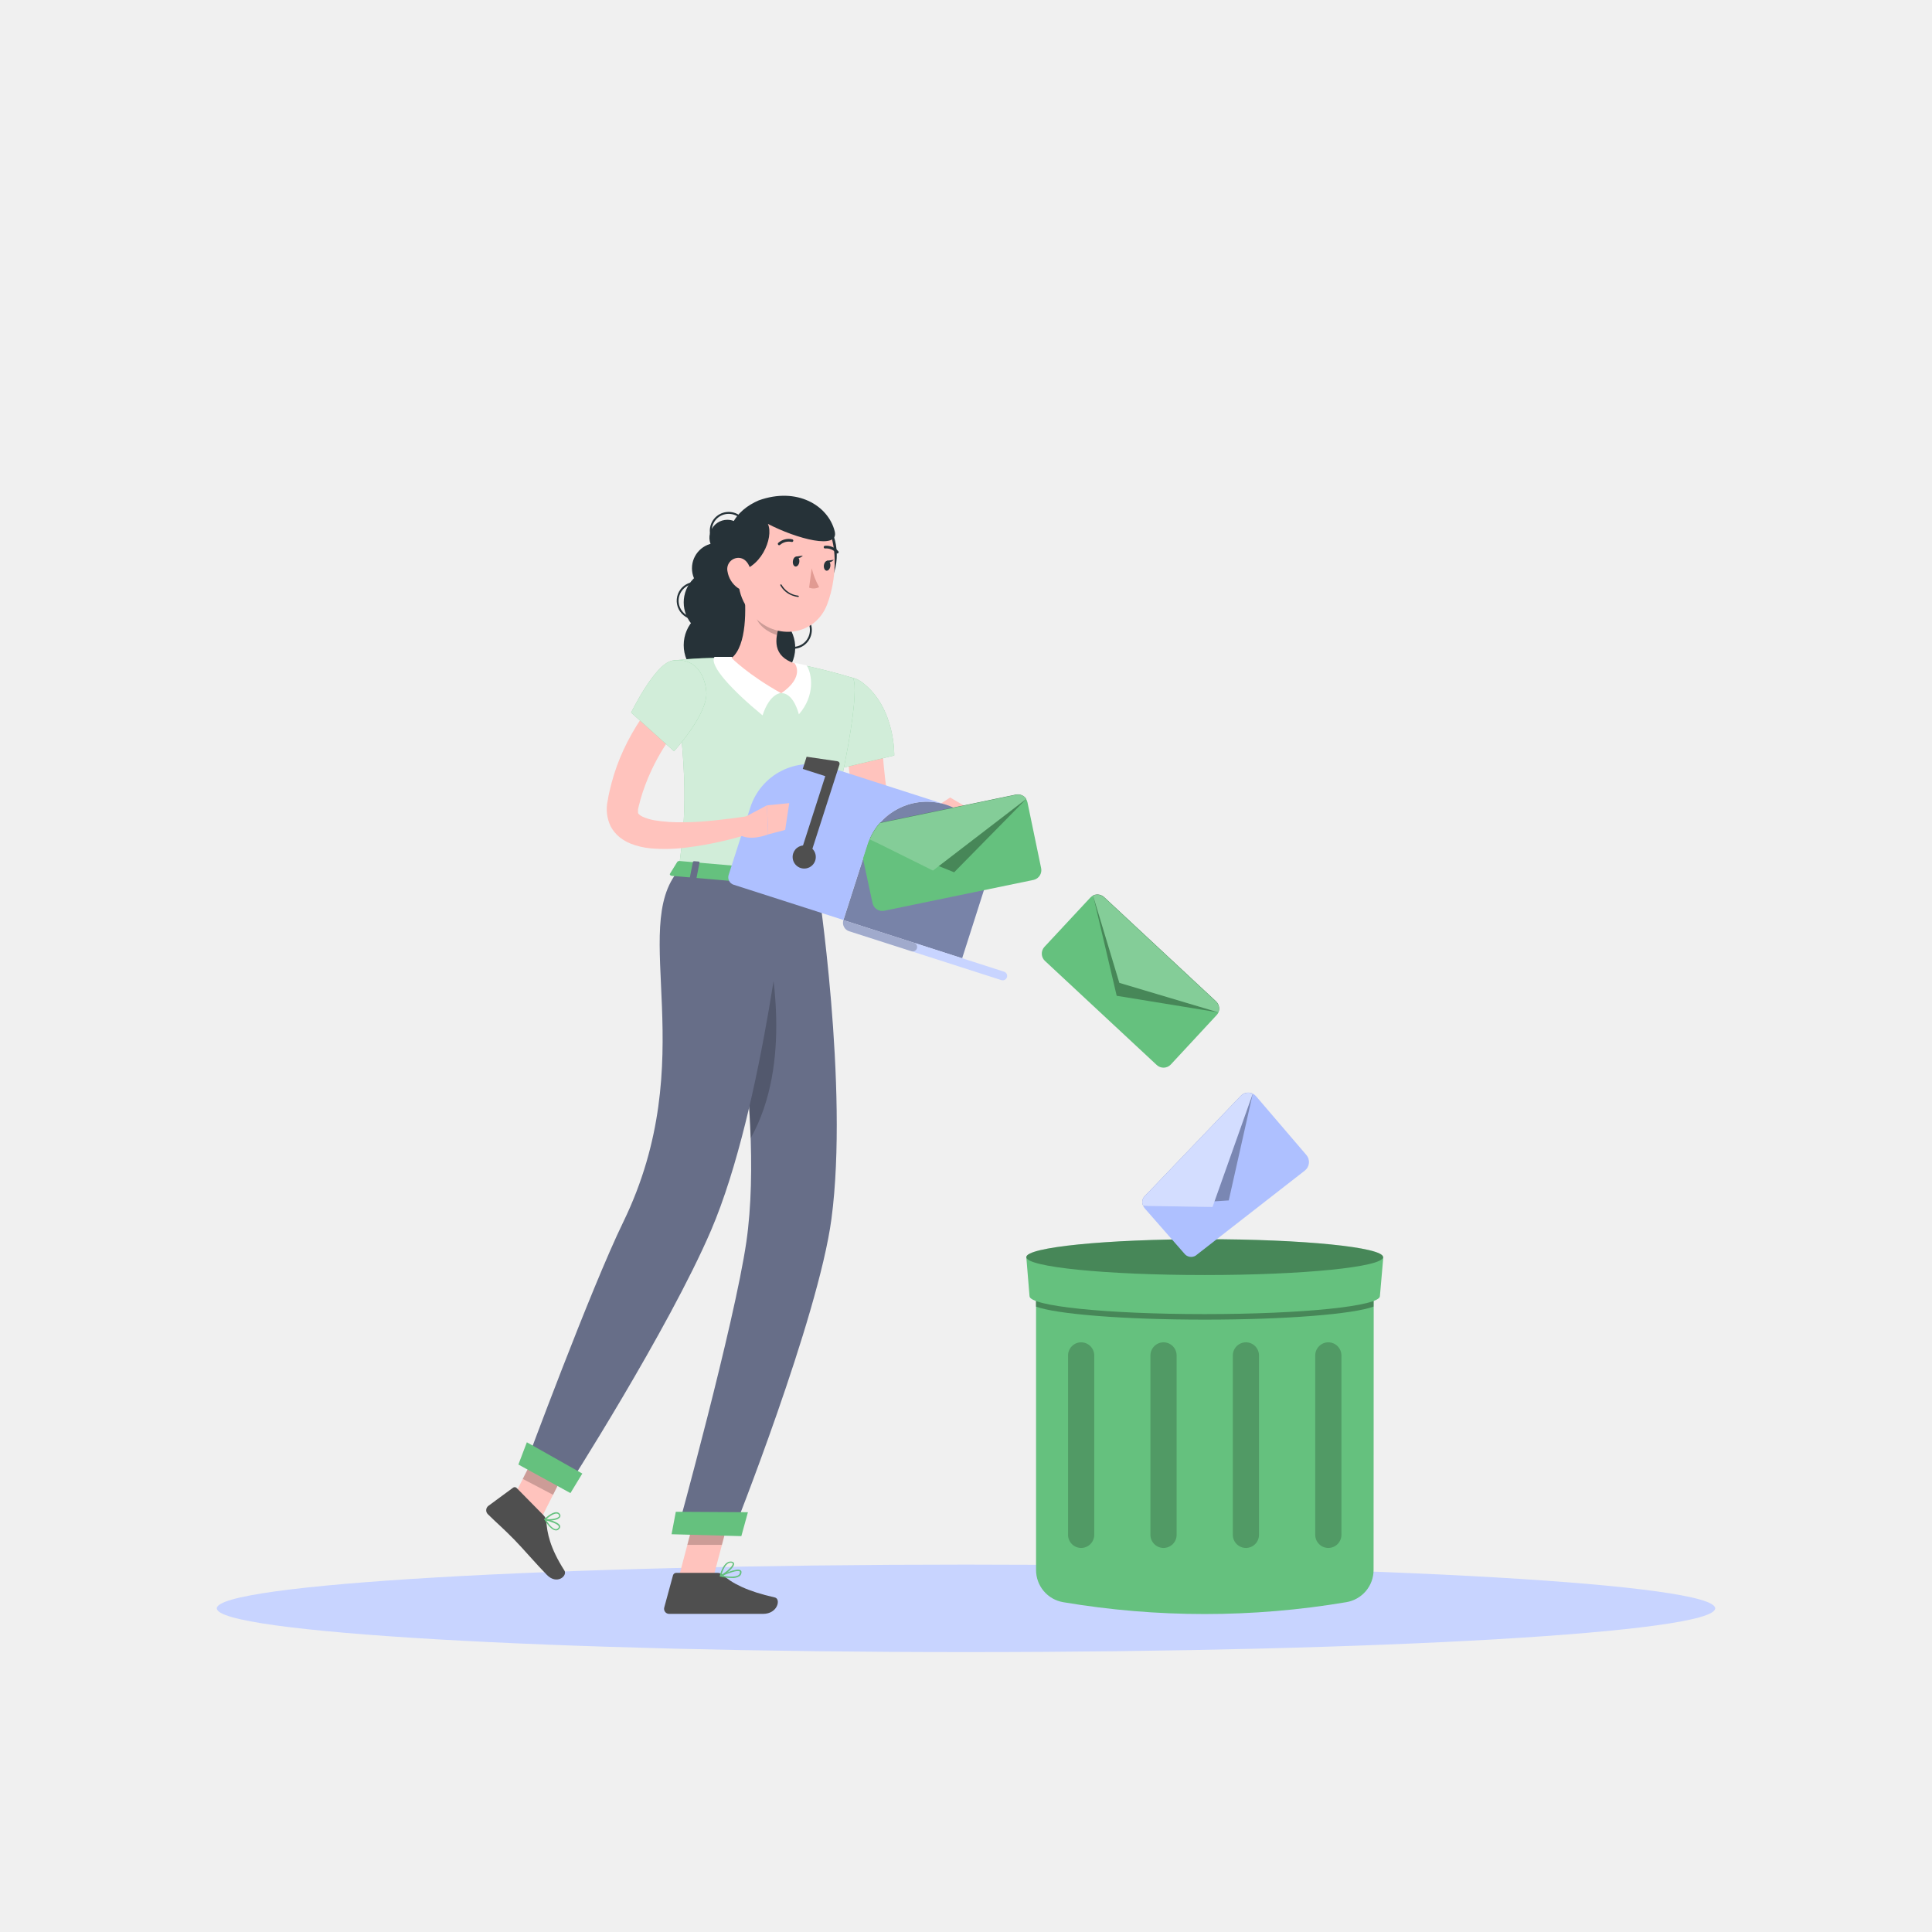
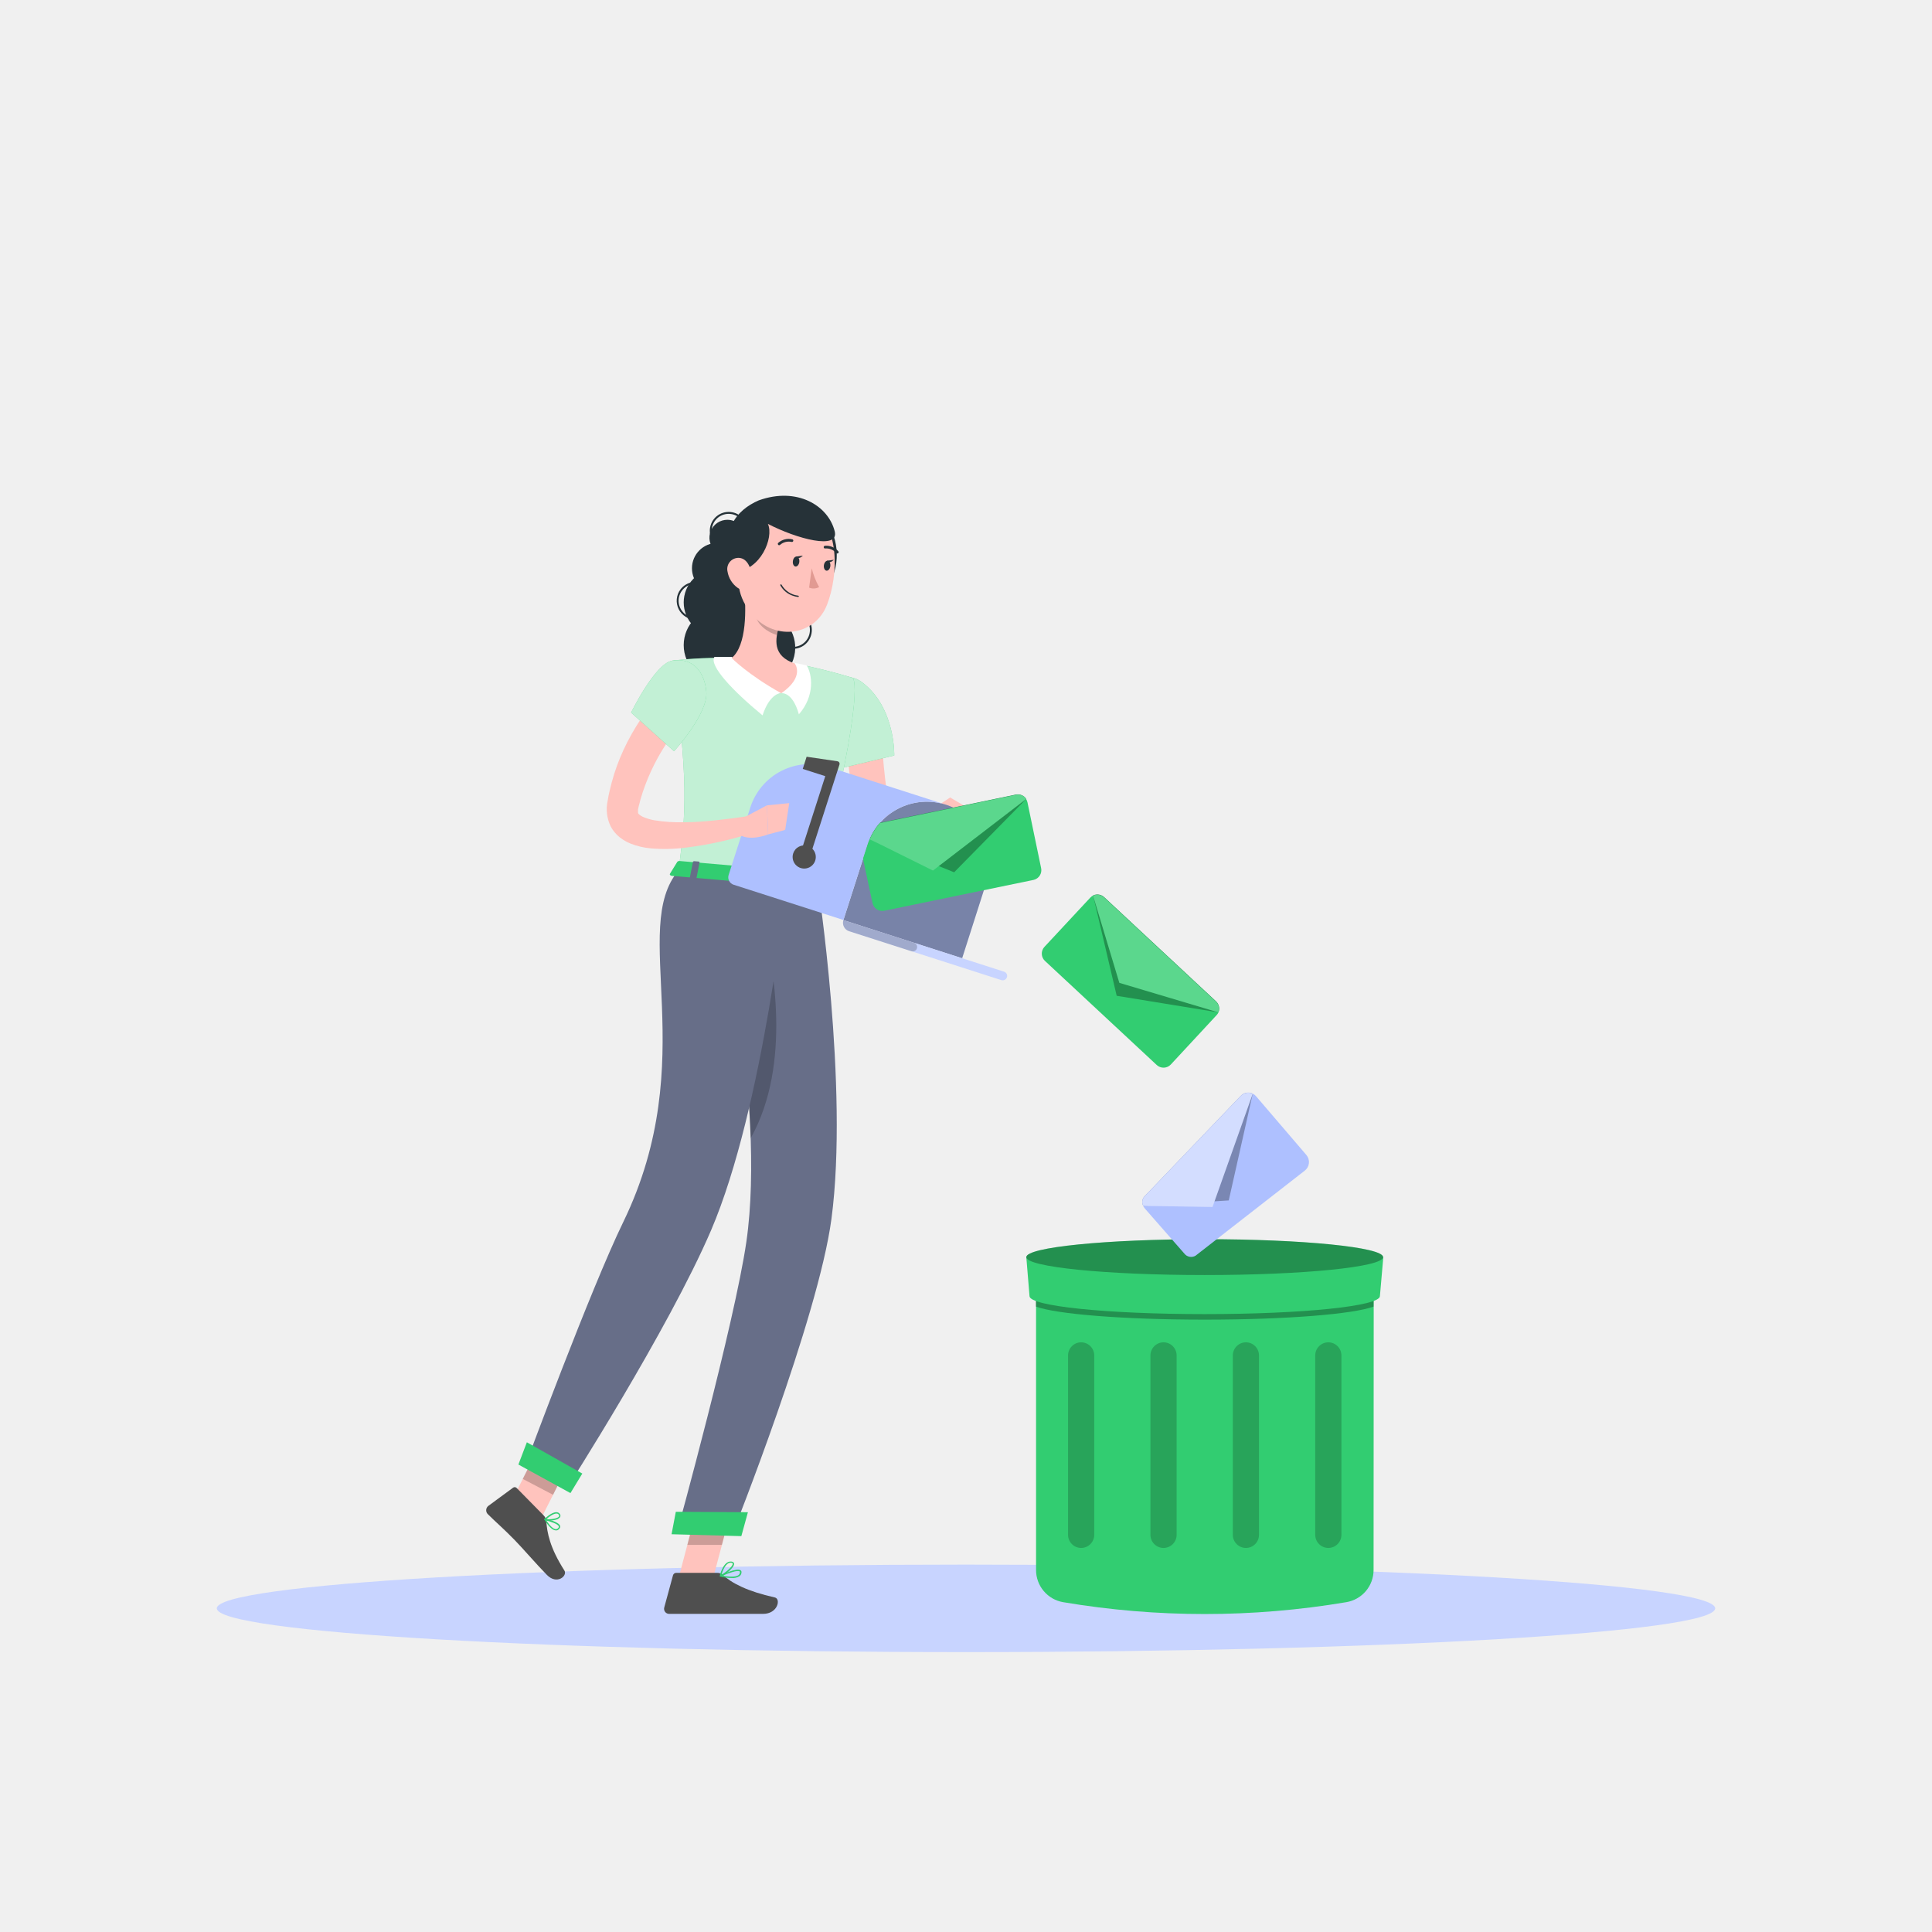
<svg xmlns="http://www.w3.org/2000/svg" width="313" height="313" viewBox="0 0 313 313" fill="none">
  <path d="M156.5 267.653C223.534 267.653 277.875 264.48 277.875 260.566C277.875 256.653 223.534 253.48 156.5 253.48C89.466 253.48 35.125 256.653 35.125 260.566C35.125 264.48 89.466 267.653 156.5 267.653Z" fill="#C8D4FF" />
-   <path d="M222.531 254.35C222.532 255.601 222.088 256.812 221.28 257.767C220.472 258.721 219.351 259.359 218.117 259.565C202.929 262.127 187.42 262.127 172.232 259.565C171.003 259.353 169.889 258.713 169.087 257.759C168.285 256.804 167.846 255.597 167.85 254.35V203.644H222.556L222.531 254.35Z" fill="#65C17E" />
+   <path d="M222.531 254.35C222.532 255.601 222.088 256.812 221.28 257.767C220.472 258.721 219.351 259.359 218.117 259.565C202.929 262.127 187.42 262.127 172.232 259.565C171.003 259.353 169.889 258.713 169.087 257.759C168.285 256.804 167.846 255.597 167.85 254.35V203.644H222.556L222.531 254.35Z" fill="#32cd71" />
  <path opacity="0.3" d="M167.818 204.558V211.676C171.111 212.896 181.922 213.792 195.175 213.792C208.427 213.792 219.257 212.896 222.531 211.676V204.558H167.818Z" fill="black" />
-   <path d="M223.557 209.985C223.557 211.594 211.137 212.896 195.174 212.896C179.211 212.896 166.791 211.594 166.791 209.985L166.271 203.663H224.108L223.557 209.985Z" fill="#65C17E" />
-   <path d="M195.174 206.568C211.136 206.568 224.076 205.267 224.076 203.663C224.076 202.059 211.136 200.758 195.174 200.758C179.212 200.758 166.271 202.059 166.271 203.663C166.271 205.267 179.212 206.568 195.174 206.568Z" fill="#65C17E" />
+   <path d="M223.557 209.985C223.557 211.594 211.137 212.896 195.174 212.896C179.211 212.896 166.791 211.594 166.791 209.985L166.271 203.663H224.108L223.557 209.985Z" fill="#32cd71" />
+   <path d="M195.174 206.568C211.136 206.568 224.076 205.267 224.076 203.663C224.076 202.059 211.136 200.758 195.174 200.758C179.212 200.758 166.271 202.059 166.271 203.663C166.271 205.267 179.212 206.568 195.174 206.568Z" fill="#32cd71" />
  <path opacity="0.3" d="M195.174 206.568C211.136 206.568 224.076 205.267 224.076 203.663C224.076 202.059 211.136 200.758 195.174 200.758C179.212 200.758 166.271 202.059 166.271 203.663C166.271 205.267 179.212 206.568 195.174 206.568Z" fill="black" />
  <path opacity="0.2" d="M175.155 250.782C174.593 250.78 174.054 250.556 173.657 250.159C173.259 249.761 173.035 249.222 173.033 248.66V219.588C173.035 219.026 173.259 218.487 173.657 218.09C174.054 217.692 174.593 217.468 175.155 217.466C175.717 217.47 176.255 217.694 176.652 218.091C177.05 218.489 177.274 219.027 177.277 219.588V248.66C177.274 249.222 177.05 249.76 176.652 250.157C176.255 250.554 175.717 250.779 175.155 250.782Z" fill="black" />
  <path opacity="0.2" d="M215.2 250.782C214.638 250.78 214.099 250.556 213.702 250.159C213.304 249.761 213.08 249.222 213.078 248.66V219.588C213.08 219.026 213.304 218.487 213.702 218.09C214.099 217.692 214.638 217.468 215.2 217.466C215.762 217.47 216.3 217.694 216.697 218.091C217.094 218.489 217.319 219.027 217.322 219.588V248.66C217.319 249.222 217.094 249.76 216.697 250.157C216.3 250.554 215.762 250.779 215.2 250.782Z" fill="black" />
  <path opacity="0.2" d="M201.847 250.782C201.285 250.779 200.747 250.554 200.35 250.157C199.953 249.76 199.728 249.222 199.725 248.66V219.588C199.728 219.027 199.953 218.489 200.35 218.091C200.747 217.694 201.285 217.47 201.847 217.466C202.409 217.468 202.948 217.692 203.346 218.09C203.743 218.487 203.967 219.026 203.969 219.588V248.66C203.967 249.222 203.743 249.761 203.346 250.159C202.948 250.556 202.409 250.78 201.847 250.782Z" fill="black" />
  <path opacity="0.2" d="M188.501 250.782C187.939 250.779 187.401 250.554 187.004 250.157C186.607 249.76 186.382 249.222 186.379 248.66V219.588C186.382 219.027 186.607 218.489 187.004 218.091C187.401 217.694 187.939 217.47 188.501 217.466C189.063 217.468 189.602 217.692 190 218.09C190.397 218.487 190.622 219.026 190.623 219.588V248.66C190.622 249.222 190.397 249.761 190 250.159C189.602 250.556 189.063 250.78 188.501 250.782Z" fill="black" />
  <path d="M120.743 87.114C120.743 87.689 120.573 88.25 120.253 88.728C119.934 89.206 119.481 89.578 118.95 89.798C118.419 90.017 117.835 90.075 117.272 89.963C116.708 89.851 116.191 89.574 115.784 89.168C115.378 88.762 115.101 88.244 114.989 87.681C114.877 87.117 114.935 86.533 115.155 86.003C115.375 85.472 115.747 85.018 116.224 84.699C116.702 84.38 117.264 84.21 117.838 84.21C118.609 84.21 119.347 84.516 119.892 85.06C120.437 85.605 120.743 86.344 120.743 87.114Z" fill="#263238" />
  <path d="M115.504 87.534C115.476 87.534 115.448 87.527 115.423 87.513C115.399 87.498 115.379 87.477 115.366 87.452C115.174 87.1 115.054 86.712 115.011 86.313C114.969 85.914 115.006 85.51 115.119 85.125C115.233 84.74 115.421 84.381 115.674 84.069C115.926 83.756 116.237 83.497 116.59 83.305C116.943 83.113 117.33 82.992 117.729 82.95C118.128 82.908 118.532 82.944 118.917 83.058C119.302 83.171 119.661 83.36 119.973 83.612C120.286 83.865 120.545 84.176 120.737 84.529C120.756 84.566 120.759 84.608 120.748 84.647C120.736 84.687 120.71 84.721 120.675 84.742C120.657 84.751 120.637 84.758 120.616 84.76C120.596 84.762 120.575 84.76 120.555 84.754C120.535 84.749 120.517 84.739 120.501 84.726C120.485 84.713 120.472 84.697 120.462 84.679C120.114 84.04 119.526 83.565 118.829 83.359C118.131 83.153 117.379 83.233 116.74 83.58C116.101 83.928 115.626 84.516 115.42 85.214C115.214 85.912 115.294 86.663 115.642 87.302C115.652 87.32 115.658 87.34 115.66 87.36C115.662 87.381 115.66 87.402 115.655 87.421C115.649 87.441 115.639 87.46 115.626 87.476C115.613 87.492 115.597 87.505 115.579 87.515C115.556 87.527 115.53 87.533 115.504 87.534Z" fill="#263238" />
  <path d="M112.68 100.385C112.114 100.383 111.56 100.224 111.079 99.926C110.598 99.628 110.209 99.202 109.955 98.696C109.702 98.19 109.593 97.624 109.642 97.06C109.691 96.496 109.895 95.957 110.232 95.503C110.472 95.181 110.773 94.91 111.118 94.705C111.463 94.5 111.844 94.365 112.241 94.307C112.262 94.303 112.282 94.304 112.302 94.309C112.322 94.314 112.341 94.322 112.357 94.335C112.374 94.347 112.388 94.363 112.398 94.38C112.408 94.398 112.414 94.418 112.417 94.438C112.422 94.479 112.411 94.52 112.387 94.553C112.362 94.586 112.326 94.608 112.285 94.614C111.565 94.719 110.917 95.106 110.483 95.69C110.048 96.273 109.864 97.005 109.969 97.725C110.074 98.445 110.461 99.093 111.045 99.527C111.628 99.962 112.36 100.147 113.08 100.041C113.122 100.034 113.164 100.045 113.198 100.069C113.232 100.094 113.255 100.131 113.262 100.173C113.268 100.214 113.258 100.257 113.234 100.291C113.209 100.325 113.172 100.347 113.13 100.354C112.981 100.374 112.83 100.384 112.68 100.385Z" fill="#263238" />
  <path d="M128.462 105.118C127.875 105.117 127.301 104.945 126.809 104.623C126.774 104.6 126.75 104.565 126.74 104.524C126.731 104.483 126.738 104.44 126.759 104.404C126.783 104.37 126.819 104.347 126.86 104.339C126.901 104.331 126.943 104.338 126.978 104.36C127.589 104.756 128.331 104.894 129.042 104.742C129.754 104.591 130.376 104.163 130.772 103.553C131.168 102.943 131.305 102.2 131.154 101.489C131.002 100.777 130.575 100.155 129.964 99.759C129.929 99.736 129.905 99.701 129.895 99.66C129.886 99.619 129.893 99.576 129.914 99.54C129.938 99.506 129.974 99.483 130.015 99.475C130.056 99.467 130.098 99.474 130.133 99.496C130.812 99.938 131.288 100.631 131.457 101.423C131.626 102.215 131.474 103.042 131.035 103.722C130.818 104.06 130.536 104.352 130.205 104.58C129.874 104.808 129.5 104.967 129.107 105.049C128.895 105.094 128.679 105.117 128.462 105.118Z" fill="#263238" />
  <path d="M116.21 96.172C118.478 96.172 120.317 94.334 120.317 92.066C120.317 89.798 118.478 87.959 116.21 87.959C113.942 87.959 112.104 89.798 112.104 92.066C112.104 94.334 113.942 96.172 116.21 96.172Z" fill="#263238" />
  <path d="M120.065 101.445C122.192 99.318 122.192 95.87 120.065 93.743C117.938 91.616 114.49 91.616 112.363 93.743C110.236 95.87 110.236 99.318 112.363 101.445C114.49 103.572 117.938 103.572 120.065 101.445Z" fill="#263238" />
  <path d="M116.788 110.539C120.114 110.539 122.81 107.843 122.81 104.517C122.81 101.191 120.114 98.495 116.788 98.495C113.462 98.495 110.766 101.191 110.766 104.517C110.766 107.843 113.462 110.539 116.788 110.539Z" fill="#263238" />
  <path d="M128.672 106.309C129.436 103.072 127.431 99.828 124.194 99.064C120.957 98.3 117.714 100.305 116.95 103.542C116.186 106.779 118.191 110.022 121.427 110.786C124.664 111.55 127.908 109.546 128.672 106.309Z" fill="#263238" />
  <path d="M142.784 117.35C142.784 117.838 142.784 118.458 142.828 119.021C142.872 119.585 142.872 120.186 142.909 120.768C142.991 121.932 143.072 123.109 143.197 124.28C143.423 126.629 143.738 128.969 144.143 131.297C144.249 131.873 144.343 132.462 144.462 133.038L144.737 134.459C144.806 134.684 144.737 134.64 144.65 134.634C144.562 134.628 144.65 134.746 145.019 134.746C145.964 134.652 146.885 134.387 147.736 133.964C148.237 133.739 148.75 133.494 149.263 133.232C149.777 132.969 150.296 132.668 150.766 132.405L152.594 134.515C152.157 135.014 151.694 135.489 151.204 135.936C150.722 136.395 150.212 136.823 149.676 137.219C149.116 137.641 148.523 138.02 147.905 138.352C147.201 138.736 146.447 139.019 145.664 139.191C145.181 139.296 144.686 139.338 144.193 139.316C143.59 139.281 143 139.133 142.452 138.878C141.87 138.605 141.352 138.212 140.931 137.726C140.57 137.304 140.274 136.829 140.055 136.318C139.885 135.927 139.747 135.523 139.642 135.11L139.398 134.196C139.222 133.57 139.078 132.975 138.928 132.361C138.342 129.9 137.891 127.409 137.576 124.9C137.419 123.648 137.294 122.396 137.219 121.112C137.181 120.486 137.15 119.86 137.131 119.197C137.113 118.533 137.131 117.945 137.131 117.2L142.784 117.35Z" fill="#FFC3BD" />
-   <path d="M139.749 110.602C145.089 114.69 144.876 122.396 144.876 122.396L135.323 124.68C135.323 124.68 132.394 116.931 133.583 114.095C134.822 111.14 136.744 108.298 139.749 110.602Z" fill="#65C17E" />
+   <path d="M139.749 110.602C145.089 114.69 144.876 122.396 144.876 122.396L135.323 124.68C135.323 124.68 132.394 116.931 133.583 114.095C134.822 111.14 136.744 108.298 139.749 110.602Z" fill="#32cd71" />
  <path opacity="0.7" d="M139.749 110.602C145.089 114.69 144.876 122.396 144.876 122.396L135.323 124.68C135.323 124.68 132.394 116.931 133.583 114.095C134.822 111.14 136.744 108.298 139.749 110.602Z" fill="white" />
  <path d="M150.41 133.125L151.988 130.471L155.944 134.703C155.944 134.703 153.108 136.518 150.166 135.222L150.41 133.125Z" fill="#FFC3BD" />
  <path d="M153.933 129.2L159.01 132.192L155.943 134.703L151.986 130.471L153.933 129.2Z" fill="#FFC3BD" />
  <path d="M109.857 255.946L115.316 256.472L118.709 243.683L113.244 243.157L109.857 255.946Z" fill="#FFC3BD" />
  <path d="M81.875 245.198L86.777 247.764L92.605 236.208L87.703 233.642L81.875 245.198Z" fill="#FFC3BD" />
  <path d="M88.085 245.517L83.703 241.066C83.63 240.988 83.531 240.94 83.424 240.931C83.318 240.922 83.212 240.952 83.127 241.016L79.102 243.977C79.004 244.056 78.924 244.154 78.867 244.265C78.809 244.377 78.776 244.499 78.769 244.624C78.762 244.749 78.781 244.874 78.826 244.992C78.87 245.109 78.938 245.215 79.026 245.304C80.579 246.832 81.405 247.489 83.333 249.449C84.523 250.65 86.964 253.486 88.604 255.151C90.244 256.817 91.972 255.283 91.44 254.444C89.049 250.688 88.648 248.328 88.498 246.419C88.471 246.079 88.324 245.76 88.085 245.517Z" fill="#4F4F4F" />
  <path d="M116.167 254.813H109.55C109.432 254.815 109.317 254.854 109.223 254.927C109.129 254.999 109.062 255.1 109.03 255.214L107.616 260.416C107.58 260.54 107.574 260.67 107.599 260.796C107.623 260.922 107.676 261.041 107.755 261.143C107.834 261.245 107.935 261.326 108.051 261.382C108.167 261.437 108.295 261.464 108.423 261.461C110.746 261.461 111.847 261.461 114.746 261.461H123.616C126.026 261.461 126.533 259.026 125.532 258.801C121.062 257.812 118.483 256.447 117.106 255.145C116.845 254.922 116.51 254.804 116.167 254.813Z" fill="#4F4F4F" />
  <path opacity="0.2" d="M118.703 243.689L116.956 250.281H111.354L113.238 243.163L118.703 243.689Z" fill="black" />
  <path opacity="0.2" d="M87.696 233.642L92.604 236.215L89.599 242.168L84.691 239.595L87.696 233.642Z" fill="black" />
-   <path d="M138.133 109.813C138.133 109.813 140.549 110.871 132.449 142.922L109.95 140.975C111.121 131.854 111.615 126.208 108.867 107.033C112.074 106.658 115.305 106.513 118.533 106.601C121.955 106.653 125.369 106.948 128.749 107.484C131.914 108.101 135.046 108.879 138.133 109.813Z" fill="#65C17E" />
+   <path d="M138.133 109.813C138.133 109.813 140.549 110.871 132.449 142.922L109.95 140.975C111.121 131.854 111.615 126.208 108.867 107.033C112.074 106.658 115.305 106.513 118.533 106.601C121.955 106.653 125.369 106.948 128.749 107.484C131.914 108.101 135.046 108.879 138.133 109.813Z" fill="#32cd71" />
  <path opacity="0.7" d="M138.133 109.813C138.133 109.813 140.549 110.871 132.449 142.922L109.95 140.975C111.121 131.854 111.615 126.208 108.867 107.033C112.074 106.658 115.305 106.513 118.533 106.601C121.955 106.653 125.369 106.948 128.749 107.484C131.914 108.101 135.046 108.879 138.133 109.813Z" fill="white" />
  <path d="M118.533 106.42C118.533 106.42 117.281 106.42 115.747 106.42C114.839 107.816 118.671 111.891 123.541 115.898C124.718 112.248 126.571 112.261 126.571 112.261L118.533 106.42Z" fill="white" />
  <path d="M128.744 107.403C128.744 107.403 129.314 107.484 130.678 107.797C131.58 109.193 132.087 112.686 129.426 115.729C128.381 111.973 126.578 112.311 126.578 112.311L128.744 107.403Z" fill="white" />
  <path d="M120.536 95.183C120.899 98.526 121.018 104.573 118.533 106.602C118.533 106.602 121.187 109.318 126.571 112.311C130.477 109.606 128.75 107.484 128.75 107.484C125.156 106.295 125.488 103.584 126.346 101.08L120.536 95.183Z" fill="#FFC3BD" />
  <path opacity="0.2" d="M122.909 97.593L126.346 101.08C126.135 101.66 125.976 102.257 125.87 102.864C124.493 102.545 122.49 101.105 122.465 99.628C122.489 98.928 122.639 98.239 122.909 97.593Z" fill="black" />
  <path d="M133.444 84.278C135.748 86.319 136.424 91.29 134.233 94.664C133.575 91.243 133.31 87.759 133.444 84.278Z" fill="#263238" />
  <path d="M119.834 88.166C119.434 93.668 119.152 95.991 121.531 99.165C125.112 103.941 131.96 103.221 133.995 97.95C135.829 93.199 136.173 84.998 131.121 82.106C130.011 81.458 128.753 81.106 127.468 81.083C126.183 81.06 124.913 81.367 123.781 81.975C122.648 82.583 121.691 83.472 121 84.556C120.309 85.639 119.908 86.883 119.834 88.166Z" fill="#FFC3BD" />
  <path d="M119.104 92.598C123.173 92.441 125.426 87.12 124.406 84.873C129.019 87.277 136.006 89.167 135.229 86.075C134.184 81.9 129.132 78.838 122.916 81.067C119.316 82.632 116.237 86.075 119.104 92.598Z" fill="#263238" />
  <path d="M117.864 92.592C118.038 93.644 118.618 94.586 119.479 95.215C120.631 96.034 121.683 95.121 121.764 93.787C121.839 92.579 121.332 90.701 119.98 90.413C119.684 90.354 119.378 90.371 119.089 90.46C118.801 90.55 118.54 90.71 118.33 90.927C118.119 91.144 117.967 91.409 117.885 91.7C117.804 91.991 117.797 92.297 117.864 92.592Z" fill="#FFC3BD" />
  <path d="M132.45 142.922C132.45 142.922 137.539 176.131 134.703 197.465C132.556 213.585 118.703 248.365 118.703 248.365L109.707 248.121C109.707 248.121 118.997 214.411 120.919 201.171C124.205 178.498 115.973 141.52 115.973 141.52L132.45 142.922Z" fill="#676E88" />
  <path opacity="0.2" d="M123.673 149.727L118.871 157.295C120.317 166.269 121.235 175.319 121.619 184.401C128.368 172.319 125.2 156.118 123.673 149.727Z" fill="black" />
-   <path d="M120.104 248.866L108.799 248.559L109.487 244.922L121.169 244.991L120.104 248.866Z" fill="#65C17E" />
+   <path d="M120.104 248.866L108.799 248.559L109.487 244.922L121.169 244.991L120.104 248.866Z" fill="#32cd71" />
  <path d="M127.529 142.565C127.529 142.565 123.773 179.336 115.19 199.343C108.248 215.494 91.697 241.329 91.697 241.329L85.086 237.461C85.086 237.461 95.728 208.733 100.98 197.966C113.794 171.568 101.875 150.39 109.951 141L127.529 142.565Z" fill="#676E88" />
-   <path d="M92.417 241.893L83.984 237.266L85.355 233.661L94.338 238.731L92.417 241.893Z" fill="#65C17E" />
-   <path d="M109.726 139.629L108.537 141.557C108.449 141.701 108.618 141.883 108.881 141.901L132.475 143.942C132.676 143.942 132.857 143.873 132.876 143.748L133.258 141.751C133.258 141.614 133.114 141.482 132.895 141.463L110.108 139.491C110.038 139.481 109.967 139.488 109.9 139.512C109.833 139.536 109.774 139.576 109.726 139.629Z" fill="#65C17E" />
+   <path d="M92.417 241.893L83.984 237.266L85.355 233.661L94.338 238.731L92.417 241.893Z" fill="#32cd71" />
+   <path d="M109.726 139.629L108.537 141.557C108.449 141.701 108.618 141.883 108.881 141.901L132.475 143.942C132.676 143.942 132.857 143.873 132.876 143.748L133.258 141.751C133.258 141.614 133.114 141.482 132.895 141.463L110.108 139.491C110.038 139.481 109.967 139.488 109.9 139.512C109.833 139.536 109.774 139.576 109.726 139.629Z" fill="#32cd71" />
  <path d="M112.567 142.44L111.941 142.39C111.822 142.39 111.735 142.309 111.747 142.233L112.261 139.642C112.261 139.56 112.392 139.51 112.511 139.523L113.137 139.573C113.262 139.573 113.35 139.654 113.331 139.729L112.824 142.321C112.799 142.396 112.68 142.453 112.567 142.44Z" fill="#676E88" />
  <path d="M130.741 144.011L130.115 143.961C129.989 143.961 129.902 143.88 129.921 143.805L130.434 141.213C130.434 141.138 130.559 141.082 130.678 141.094L131.304 141.144C131.423 141.144 131.511 141.225 131.498 141.301L130.985 143.892C130.972 143.98 130.834 144.024 130.741 144.011Z" fill="#676E88" />
  <path d="M121.651 143.229L121.025 143.172C120.906 143.172 120.819 143.091 120.831 143.016L121.345 140.424C121.345 140.349 121.47 140.293 121.595 140.305L122.221 140.362C122.34 140.362 122.428 140.443 122.415 140.518L121.902 143.11C121.889 143.185 121.777 143.235 121.651 143.229Z" fill="#676E88" />
  <path d="M128.455 90.901C128.393 91.346 128.581 91.74 128.869 91.778C129.157 91.815 129.444 91.49 129.495 91.045C129.545 90.601 129.363 90.207 129.075 90.169C128.787 90.131 128.512 90.457 128.455 90.901Z" fill="#263238" />
  <path d="M133.477 91.577C133.42 92.022 133.608 92.416 133.896 92.454C134.184 92.491 134.472 92.166 134.522 91.721C134.572 91.277 134.397 90.882 134.109 90.845C133.821 90.807 133.539 91.133 133.477 91.577Z" fill="#263238" />
  <path d="M133.965 90.851L135.079 90.689C135.079 90.689 134.428 91.446 133.965 90.851Z" fill="#263238" />
  <path d="M131.503 92.066C131.764 93.132 132.169 94.157 132.705 95.114C132.458 95.246 132.184 95.322 131.904 95.337C131.624 95.352 131.344 95.306 131.084 95.202L131.503 92.066Z" fill="#E19A92" />
  <path d="M128.481 96.529C127.601 96.242 126.862 95.631 126.416 94.82C126.404 94.794 126.403 94.765 126.413 94.738C126.422 94.712 126.441 94.689 126.466 94.676C126.492 94.663 126.523 94.661 126.551 94.67C126.579 94.68 126.602 94.7 126.616 94.726C126.894 95.214 127.283 95.629 127.752 95.938C128.221 96.247 128.756 96.441 129.314 96.504C129.342 96.504 129.369 96.515 129.389 96.535C129.409 96.555 129.42 96.582 129.42 96.611C129.42 96.639 129.409 96.666 129.389 96.686C129.369 96.706 129.342 96.717 129.314 96.717C129.03 96.686 128.751 96.623 128.481 96.529Z" fill="#263238" />
  <path d="M126.171 88.329C126.134 88.314 126.102 88.29 126.077 88.26C126.056 88.24 126.04 88.216 126.029 88.19C126.017 88.163 126.012 88.135 126.012 88.106C126.012 88.078 126.017 88.049 126.029 88.023C126.04 87.997 126.056 87.973 126.077 87.953C126.384 87.679 126.752 87.483 127.152 87.383C127.551 87.282 127.968 87.28 128.368 87.377C128.395 87.385 128.421 87.398 128.443 87.416C128.465 87.434 128.484 87.456 128.497 87.481C128.51 87.506 128.519 87.534 128.521 87.562C128.524 87.591 128.521 87.619 128.512 87.646C128.496 87.702 128.459 87.749 128.408 87.777C128.358 87.805 128.299 87.812 128.243 87.796C127.914 87.723 127.572 87.729 127.245 87.814C126.919 87.899 126.617 88.06 126.365 88.285C126.338 88.306 126.306 88.32 126.273 88.328C126.239 88.335 126.204 88.336 126.171 88.329Z" fill="#263238" />
  <path d="M135.585 89.662C135.552 89.649 135.522 89.63 135.497 89.606C135.278 89.348 135.001 89.146 134.688 89.015C134.376 88.885 134.038 88.83 133.7 88.854C133.672 88.861 133.642 88.861 133.614 88.855C133.585 88.849 133.558 88.837 133.534 88.82C133.511 88.803 133.491 88.781 133.476 88.755C133.462 88.73 133.453 88.702 133.45 88.673C133.441 88.616 133.455 88.557 133.489 88.51C133.523 88.463 133.574 88.432 133.631 88.422C134.04 88.386 134.452 88.447 134.832 88.602C135.212 88.757 135.549 89 135.816 89.311C135.847 89.348 135.865 89.393 135.867 89.44C135.87 89.487 135.857 89.534 135.831 89.573C135.805 89.613 135.767 89.642 135.723 89.659C135.678 89.674 135.63 89.676 135.585 89.662Z" fill="#263238" />
  <path d="M140.536 136.894C140.942 135.631 141.592 134.46 142.449 133.449C143.307 132.437 144.355 131.605 145.535 130.999C146.714 130.392 148.002 130.024 149.323 129.915C150.645 129.807 151.975 129.959 153.238 130.364C154.501 130.77 155.671 131.42 156.683 132.277C157.694 133.135 158.527 134.184 159.133 135.363C159.739 136.542 160.107 137.83 160.216 139.151C160.325 140.473 160.172 141.803 159.767 143.066L155.873 155.248L136.643 149.069L140.536 136.894Z" fill="#ABBAF0" />
  <path opacity="0.3" d="M140.536 136.894C140.942 135.631 141.592 134.46 142.449 133.449C143.307 132.437 144.355 131.605 145.535 130.999C146.714 130.392 148.002 130.024 149.323 129.915C150.645 129.807 151.975 129.959 153.238 130.364C154.501 130.77 155.671 131.42 156.683 132.277C157.694 133.135 158.527 134.184 159.133 135.363C159.739 136.542 160.107 137.83 160.216 139.151C160.325 140.473 160.172 141.803 159.767 143.066L155.873 155.248L136.643 149.069L140.536 136.894Z" fill="black" />
  <path d="M121.563 130.797L118.045 141.752C117.993 141.909 117.973 142.075 117.986 142.24C117.999 142.405 118.045 142.566 118.121 142.713C118.197 142.861 118.301 142.991 118.427 143.098C118.554 143.205 118.7 143.286 118.858 143.335L136.637 149.044L140.543 136.887C141.363 134.34 143.16 132.222 145.541 130.999C147.921 129.775 150.69 129.547 153.238 130.365L134.264 124.267C131.714 123.452 128.945 123.681 126.563 124.906C124.182 126.13 122.384 128.248 121.563 130.797Z" fill="#AEC0FF" />
  <path d="M131.104 139.103L136.006 123.848C136.022 123.793 136.027 123.735 136.02 123.678C136.013 123.622 135.993 123.567 135.963 123.518C135.933 123.47 135.892 123.428 135.845 123.396C135.797 123.365 135.743 123.343 135.686 123.334L130.678 122.596L130.052 124.574L133.702 125.744L129.57 138.603L131.104 139.103Z" fill="#4F4F4F" />
  <path d="M128.5 138.264C128.386 138.618 128.381 138.997 128.483 139.354C128.585 139.711 128.791 140.029 129.074 140.269C129.357 140.51 129.705 140.66 130.074 140.703C130.442 140.745 130.815 140.677 131.146 140.508C131.476 140.338 131.749 140.075 131.929 139.75C132.11 139.426 132.19 139.055 132.16 138.686C132.13 138.316 131.991 137.963 131.761 137.672C131.53 137.381 131.219 137.164 130.866 137.05C130.631 136.974 130.383 136.945 130.137 136.965C129.89 136.985 129.65 137.053 129.431 137.166C129.211 137.279 129.015 137.434 128.856 137.623C128.696 137.811 128.575 138.029 128.5 138.264Z" fill="#4F4F4F" />
  <path d="M137.563 150.866L162.228 158.785C162.317 158.814 162.412 158.825 162.506 158.818C162.6 158.81 162.691 158.784 162.775 158.741C162.859 158.698 162.933 158.639 162.994 158.567C163.055 158.495 163.101 158.411 163.129 158.322C163.159 158.232 163.171 158.137 163.164 158.043C163.157 157.949 163.131 157.857 163.088 157.773C163.045 157.689 162.985 157.615 162.913 157.554C162.84 157.493 162.756 157.448 162.666 157.42L136.637 149.063C136.521 149.425 136.553 149.818 136.727 150.156C136.901 150.494 137.202 150.75 137.563 150.866Z" fill="#C8D4FF" />
  <path opacity="0.2" d="M137.563 150.866L147.642 154.102C147.732 154.132 147.827 154.143 147.921 154.135C148.016 154.128 148.108 154.102 148.192 154.059C148.276 154.016 148.351 153.957 148.413 153.885C148.474 153.813 148.521 153.729 148.55 153.639C148.607 153.458 148.59 153.262 148.504 153.093C148.417 152.924 148.267 152.796 148.086 152.738L136.637 149.063C136.521 149.425 136.553 149.818 136.727 150.156C136.901 150.494 137.202 150.75 137.563 150.866Z" fill="black" />
  <path d="M111.516 115.873L111.171 116.254L110.783 116.699C110.52 116.999 110.257 117.325 110.007 117.632C109.494 118.258 109.005 118.927 108.548 119.604C106.657 122.281 105.168 125.221 104.129 128.33C103.878 129.106 103.647 129.882 103.465 130.678C103.403 130.909 103.396 131.003 103.365 131.109C103.36 131.201 103.36 131.293 103.365 131.385C103.355 131.483 103.355 131.581 103.365 131.679C103.365 131.792 103.578 132.055 104.091 132.305C104.708 132.583 105.358 132.78 106.026 132.894C107.636 133.15 109.266 133.256 110.896 133.213C112.599 133.213 114.326 133.063 116.054 132.881C117.782 132.699 119.535 132.474 121.231 132.217L121.913 134.928C118.419 136.065 114.824 136.864 111.178 137.313C109.257 137.563 107.316 137.605 105.387 137.438C104.284 137.335 103.201 137.078 102.169 136.675C101.55 136.426 100.969 136.094 100.442 135.686C99.82 135.198 99.309 134.586 98.939 133.889C98.303 132.58 98.133 131.094 98.457 129.676C98.607 128.718 98.826 127.798 99.083 126.834C99.575 124.983 100.228 123.18 101.036 121.444C101.847 119.704 102.791 118.03 103.86 116.436C104.398 115.641 104.974 114.871 105.575 114.114C105.882 113.738 106.201 113.369 106.514 112.999L107.021 112.455C107.202 112.261 107.346 112.104 107.597 111.866L111.516 115.873Z" fill="#FFC3BD" />
  <path d="M119.866 132.793L124.248 130.471L124.442 135.178C124.442 135.178 121.312 136.474 119.521 135.047L119.866 132.793Z" fill="#FFC3BD" />
  <path d="M127.862 130.114L127.204 134.452L124.45 135.178L124.256 130.471L127.862 130.114Z" fill="#FFC3BD" />
-   <path d="M108.867 107.046C106.107 107.534 102.244 115.447 102.244 115.447L109.199 121.707C109.199 121.707 114.727 115.672 114.432 112.079C114.182 109.043 112.379 106.42 108.867 107.046Z" fill="#65C17E" />
+   <path d="M108.867 107.046C106.107 107.534 102.244 115.447 102.244 115.447L109.199 121.707C109.199 121.707 114.727 115.672 114.432 112.079C114.182 109.043 112.379 106.42 108.867 107.046Z" fill="#32cd71" />
  <path opacity="0.7" d="M108.867 107.046C106.107 107.534 102.244 115.447 102.244 115.447L109.199 121.707C109.199 121.707 114.727 115.672 114.432 112.079C114.182 109.043 112.379 106.42 108.867 107.046Z" fill="white" />
-   <path d="M90.238 247.933C90.165 247.943 90.092 247.943 90.019 247.933C89.324 247.896 88.586 246.832 88.204 246.206C88.192 246.188 88.186 246.167 88.186 246.146C88.186 246.125 88.192 246.104 88.204 246.087C88.215 246.068 88.232 246.054 88.253 246.046C88.273 246.038 88.295 246.037 88.316 246.043C88.542 246.087 90.489 246.525 90.733 247.182C90.758 247.254 90.764 247.33 90.751 247.405C90.738 247.48 90.706 247.549 90.658 247.608C90.557 247.76 90.41 247.874 90.238 247.933ZM88.529 246.343C89.086 247.201 89.637 247.714 90.032 247.739C90.121 247.741 90.21 247.72 90.289 247.677C90.368 247.634 90.435 247.571 90.482 247.495C90.509 247.468 90.528 247.433 90.536 247.395C90.543 247.357 90.54 247.318 90.526 247.282C90.376 246.882 89.205 246.506 88.529 246.343Z" fill="#65C17E" />
-   <path d="M90.038 246.206C89.46 246.365 88.855 246.39 88.266 246.281C88.248 246.275 88.231 246.264 88.218 246.25C88.205 246.236 88.195 246.218 88.191 246.2C88.182 246.183 88.178 246.165 88.178 246.146C88.178 246.128 88.182 246.109 88.191 246.093C88.241 246.049 89.38 244.935 90.175 244.991C90.274 244.993 90.37 245.017 90.457 245.063C90.544 245.109 90.619 245.174 90.676 245.254C90.745 245.327 90.787 245.421 90.796 245.521C90.805 245.621 90.78 245.721 90.726 245.805C90.547 246.01 90.305 246.151 90.038 246.206ZM88.529 246.106C89.155 246.193 90.326 246.037 90.57 245.68C90.607 245.624 90.639 245.536 90.526 245.392C90.488 245.337 90.438 245.292 90.379 245.26C90.32 245.229 90.255 245.212 90.188 245.21C89.643 245.173 88.855 245.811 88.529 246.106Z" fill="#65C17E" />
-   <path d="M118.502 255.652C117.897 255.638 117.294 255.56 116.705 255.42C116.685 255.413 116.667 255.399 116.654 255.382C116.642 255.364 116.635 255.342 116.635 255.32C116.635 255.298 116.642 255.277 116.654 255.259C116.667 255.241 116.685 255.228 116.705 255.22C116.974 255.089 119.372 253.968 119.973 254.394C120.027 254.431 120.07 254.482 120.098 254.541C120.125 254.601 120.136 254.667 120.129 254.732C120.127 254.854 120.096 254.974 120.039 255.083C119.983 255.191 119.902 255.285 119.804 255.358C119.411 255.589 118.956 255.692 118.502 255.652ZM117.081 255.276C117.788 255.408 119.103 255.583 119.647 255.176C119.717 255.121 119.775 255.052 119.816 254.973C119.857 254.895 119.88 254.808 119.885 254.719C119.891 254.692 119.888 254.663 119.877 254.638C119.865 254.612 119.847 254.59 119.823 254.575C119.485 254.344 118.07 254.838 117.062 255.276H117.081Z" fill="#65C17E" />
-   <path d="M116.724 255.408C116.701 255.414 116.677 255.414 116.655 255.408C116.64 255.394 116.628 255.376 116.622 255.356C116.615 255.337 116.614 255.316 116.617 255.295C116.617 255.195 117.187 252.835 118.495 252.985C118.821 253.029 118.908 253.186 118.927 253.317C119.008 253.943 117.5 255.126 116.78 255.427L116.724 255.408ZM118.364 253.173C117.537 253.173 117.055 254.55 116.893 255.101C117.675 254.688 118.771 253.705 118.702 253.323C118.702 253.292 118.702 253.204 118.458 253.179L118.364 253.173Z" fill="#65C17E" />
+   <path d="M90.238 247.933C90.165 247.943 90.092 247.943 90.019 247.933C89.324 247.896 88.586 246.832 88.204 246.206C88.192 246.188 88.186 246.167 88.186 246.146C88.186 246.125 88.192 246.104 88.204 246.087C88.215 246.068 88.232 246.054 88.253 246.046C88.273 246.038 88.295 246.037 88.316 246.043C88.542 246.087 90.489 246.525 90.733 247.182C90.758 247.254 90.764 247.33 90.751 247.405C90.738 247.48 90.706 247.549 90.658 247.608C90.557 247.76 90.41 247.874 90.238 247.933ZM88.529 246.343C89.086 247.201 89.637 247.714 90.032 247.739C90.121 247.741 90.21 247.72 90.289 247.677C90.368 247.634 90.435 247.571 90.482 247.495C90.509 247.468 90.528 247.433 90.536 247.395C90.543 247.357 90.54 247.318 90.526 247.282C90.376 246.882 89.205 246.506 88.529 246.343Z" fill="#32cd71" />
+   <path d="M90.038 246.206C89.46 246.365 88.855 246.39 88.266 246.281C88.248 246.275 88.231 246.264 88.218 246.25C88.205 246.236 88.195 246.218 88.191 246.2C88.182 246.183 88.178 246.165 88.178 246.146C88.178 246.128 88.182 246.109 88.191 246.093C88.241 246.049 89.38 244.935 90.175 244.991C90.274 244.993 90.37 245.017 90.457 245.063C90.544 245.109 90.619 245.174 90.676 245.254C90.745 245.327 90.787 245.421 90.796 245.521C90.805 245.621 90.78 245.721 90.726 245.805C90.547 246.01 90.305 246.151 90.038 246.206ZM88.529 246.106C89.155 246.193 90.326 246.037 90.57 245.68C90.607 245.624 90.639 245.536 90.526 245.392C90.488 245.337 90.438 245.292 90.379 245.26C90.32 245.229 90.255 245.212 90.188 245.21C89.643 245.173 88.855 245.811 88.529 246.106Z" fill="#32cd71" />
+   <path d="M118.502 255.652C117.897 255.638 117.294 255.56 116.705 255.42C116.685 255.413 116.667 255.399 116.654 255.382C116.642 255.364 116.635 255.342 116.635 255.32C116.635 255.298 116.642 255.277 116.654 255.259C116.667 255.241 116.685 255.228 116.705 255.22C116.974 255.089 119.372 253.968 119.973 254.394C120.027 254.431 120.07 254.482 120.098 254.541C120.125 254.601 120.136 254.667 120.129 254.732C120.127 254.854 120.096 254.974 120.039 255.083C119.983 255.191 119.902 255.285 119.804 255.358C119.411 255.589 118.956 255.692 118.502 255.652ZM117.081 255.276C117.788 255.408 119.103 255.583 119.647 255.176C119.717 255.121 119.775 255.052 119.816 254.973C119.857 254.895 119.88 254.808 119.885 254.719C119.891 254.692 119.888 254.663 119.877 254.638C119.865 254.612 119.847 254.59 119.823 254.575C119.485 254.344 118.07 254.838 117.062 255.276H117.081Z" fill="#32cd71" />
+   <path d="M116.724 255.408C116.701 255.414 116.677 255.414 116.655 255.408C116.64 255.394 116.628 255.376 116.622 255.356C116.615 255.337 116.614 255.316 116.617 255.295C116.617 255.195 117.187 252.835 118.495 252.985C118.821 253.029 118.908 253.186 118.927 253.317C119.008 253.943 117.5 255.126 116.78 255.427L116.724 255.408ZM118.364 253.173C117.537 253.173 117.055 254.55 116.893 255.101C117.675 254.688 118.771 253.705 118.702 253.323C118.702 253.292 118.702 253.204 118.458 253.179L118.364 253.173Z" fill="#32cd71" />
  <path d="M128.957 90.175L130.065 90.013C130.065 90.013 129.408 90.77 128.957 90.175Z" fill="#263238" />
-   <path d="M167.473 142.547L143.234 147.555C142.82 147.632 142.391 147.545 142.04 147.311C141.689 147.077 141.444 146.715 141.356 146.303L140.223 141.044L139.816 139.104L140.53 136.888C140.629 136.569 140.749 136.258 140.887 135.955C140.902 135.907 140.923 135.86 140.949 135.817C141.349 134.905 141.888 134.06 142.546 133.313L143.798 133.05L164.581 128.737C164.995 128.659 165.424 128.747 165.775 128.98C166.126 129.214 166.371 129.576 166.459 129.989L168.669 140.631C168.759 141.043 168.685 141.474 168.461 141.832C168.238 142.19 167.883 142.447 167.473 142.547Z" fill="#65C17E" />
+   <path d="M167.473 142.547L143.234 147.555C142.82 147.632 142.391 147.545 142.04 147.311C141.689 147.077 141.444 146.715 141.356 146.303L140.223 141.044L139.816 139.104L140.53 136.888C140.629 136.569 140.749 136.258 140.887 135.955C140.902 135.907 140.923 135.86 140.949 135.817C141.349 134.905 141.888 134.06 142.546 133.313L143.798 133.05L164.581 128.737C164.995 128.659 165.424 128.747 165.775 128.98C166.126 129.214 166.371 129.576 166.459 129.989L168.669 140.631C168.759 141.043 168.685 141.474 168.461 141.832C168.238 142.19 167.883 142.447 167.473 142.547Z" fill="#32cd71" />
  <path opacity="0.3" d="M166.272 129.426L154.578 141.32L152.074 140.305L142.334 136.355L140.963 135.798C141.363 134.886 141.901 134.042 142.559 133.294L143.811 133.031L164.594 128.718C164.913 128.655 165.243 128.688 165.542 128.814C165.841 128.94 166.095 129.153 166.272 129.426Z" fill="black" />
-   <path d="M166.27 129.426L152.073 140.324L151.146 141.038L142.226 136.612L140.898 135.986C140.914 135.938 140.935 135.892 140.961 135.848C141.361 134.936 141.899 134.092 142.557 133.344L143.809 133.081L164.593 128.768C164.906 128.7 165.232 128.725 165.531 128.842C165.83 128.959 166.087 129.162 166.27 129.426Z" fill="#65C17E" />
+   <path d="M166.27 129.426L152.073 140.324L151.146 141.038L142.226 136.612L140.898 135.986C140.914 135.938 140.935 135.892 140.961 135.848C141.361 134.936 141.899 134.092 142.557 133.344L143.809 133.081L164.593 128.768C164.906 128.7 165.232 128.725 165.531 128.842C165.83 128.959 166.087 129.162 166.27 129.426Z" fill="#32cd71" />
  <path opacity="0.2" d="M166.27 129.426L152.073 140.324L151.146 141.038L142.226 136.612L140.898 135.986C140.914 135.938 140.935 135.892 140.961 135.848C141.361 134.936 141.899 134.092 142.557 133.344L143.809 133.081L164.593 128.768C164.906 128.7 165.232 128.725 165.531 128.842C165.83 128.959 166.087 129.162 166.27 129.426Z" fill="white" />
-   <path d="M197.065 164.5L189.678 172.463C189.387 172.773 188.984 172.956 188.559 172.971C188.133 172.987 187.719 172.833 187.406 172.544L169.289 155.674C168.977 155.383 168.794 154.98 168.778 154.554C168.763 154.128 168.918 153.714 169.208 153.401L176.62 145.439C176.763 145.282 176.936 145.156 177.129 145.068C177.322 144.979 177.53 144.929 177.742 144.922C177.954 144.914 178.165 144.949 178.364 145.024C178.562 145.098 178.744 145.212 178.898 145.357L197.009 162.228C197.243 162.446 197.407 162.73 197.48 163.042C197.552 163.354 197.53 163.681 197.415 163.981C197.337 164.177 197.218 164.354 197.065 164.5Z" fill="#65C17E" />
+   <path d="M197.065 164.5L189.678 172.463C189.387 172.773 188.984 172.956 188.559 172.971C188.133 172.987 187.719 172.833 187.406 172.544L169.289 155.674C168.977 155.383 168.794 154.98 168.778 154.554C168.763 154.128 168.918 153.714 169.208 153.401L176.62 145.439C176.763 145.282 176.936 145.156 177.129 145.068C177.322 144.979 177.53 144.929 177.742 144.922C177.954 144.914 178.165 144.949 178.364 145.024C178.562 145.098 178.744 145.212 178.898 145.357L197.009 162.228C197.243 162.446 197.407 162.73 197.48 163.042C197.552 163.354 197.53 163.681 197.415 163.981C197.337 164.177 197.218 164.354 197.065 164.5Z" fill="#32cd71" />
  <path opacity="0.3" d="M197.389 164.012L180.913 161.327L177.088 145.051C177.38 144.916 177.705 144.871 178.023 144.921C178.34 144.971 178.636 145.114 178.872 145.332L196.982 162.203C197.228 162.426 197.4 162.719 197.472 163.043C197.545 163.367 197.516 163.705 197.389 164.012Z" fill="black" />
-   <path d="M197.389 164.012L181.345 159.229L177.088 145.107C177.38 144.972 177.705 144.927 178.023 144.977C178.34 145.028 178.636 145.171 178.872 145.388L196.982 162.259C197.217 162.478 197.381 162.761 197.454 163.073C197.526 163.386 197.504 163.713 197.389 164.012Z" fill="#65C17E" />
+   <path d="M197.389 164.012L181.345 159.229L177.088 145.107C177.38 144.972 177.705 144.927 178.023 144.977C178.34 145.028 178.636 145.171 178.872 145.388L196.982 162.259C197.217 162.478 197.381 162.761 197.454 163.073C197.526 163.386 197.504 163.713 197.389 164.012Z" fill="#32cd71" />
  <path opacity="0.2" d="M197.389 164.012L181.345 159.229L177.088 145.107C177.38 144.972 177.705 144.927 178.023 144.977C178.34 145.028 178.636 145.171 178.872 145.388L196.982 162.259C197.217 162.478 197.381 162.761 197.454 163.073C197.526 163.386 197.504 163.713 197.389 164.012Z" fill="white" />
  <path d="M203.506 177.615L211.644 187.118C211.799 187.3 211.916 187.511 211.987 187.74C212.058 187.968 212.082 188.209 212.056 188.447C212.031 188.684 211.958 188.915 211.841 189.123C211.723 189.332 211.565 189.514 211.375 189.659L193.696 203.431C193.399 203.61 193.046 203.672 192.706 203.605C192.366 203.538 192.063 203.347 191.856 203.068L185.49 195.807C185.37 195.667 185.271 195.511 185.195 195.343C185.077 195.113 185.028 194.854 185.053 194.596C185.079 194.338 185.178 194.094 185.339 193.891L200.989 177.546C201.234 177.282 201.557 177.102 201.91 177.035C202.264 176.967 202.63 177.015 202.955 177.171C203.165 177.283 203.352 177.433 203.506 177.615Z" fill="#AEC0FF" />
  <path opacity="0.3" d="M202.955 177.189L199.068 194.479L185.221 195.362C185.103 195.132 185.053 194.872 185.079 194.615C185.104 194.357 185.204 194.112 185.365 193.91L201.015 177.565C201.257 177.306 201.576 177.13 201.924 177.062C202.273 176.995 202.634 177.039 202.955 177.189Z" fill="black" />
  <path d="M202.954 177.189L196.438 195.538L185.207 195.362C185.089 195.132 185.04 194.872 185.065 194.615C185.091 194.357 185.19 194.113 185.351 193.91L201.001 177.565C201.245 177.303 201.565 177.126 201.916 177.058C202.267 176.991 202.631 177.037 202.954 177.189Z" fill="#C8D4FF" />
  <path opacity="0.2" d="M202.954 177.189L196.438 195.538L185.207 195.362C185.089 195.132 185.04 194.872 185.065 194.615C185.091 194.357 185.19 194.113 185.351 193.91L201.001 177.565C201.245 177.303 201.565 177.126 201.916 177.058C202.267 176.991 202.631 177.037 202.954 177.189Z" fill="white" />
</svg>
